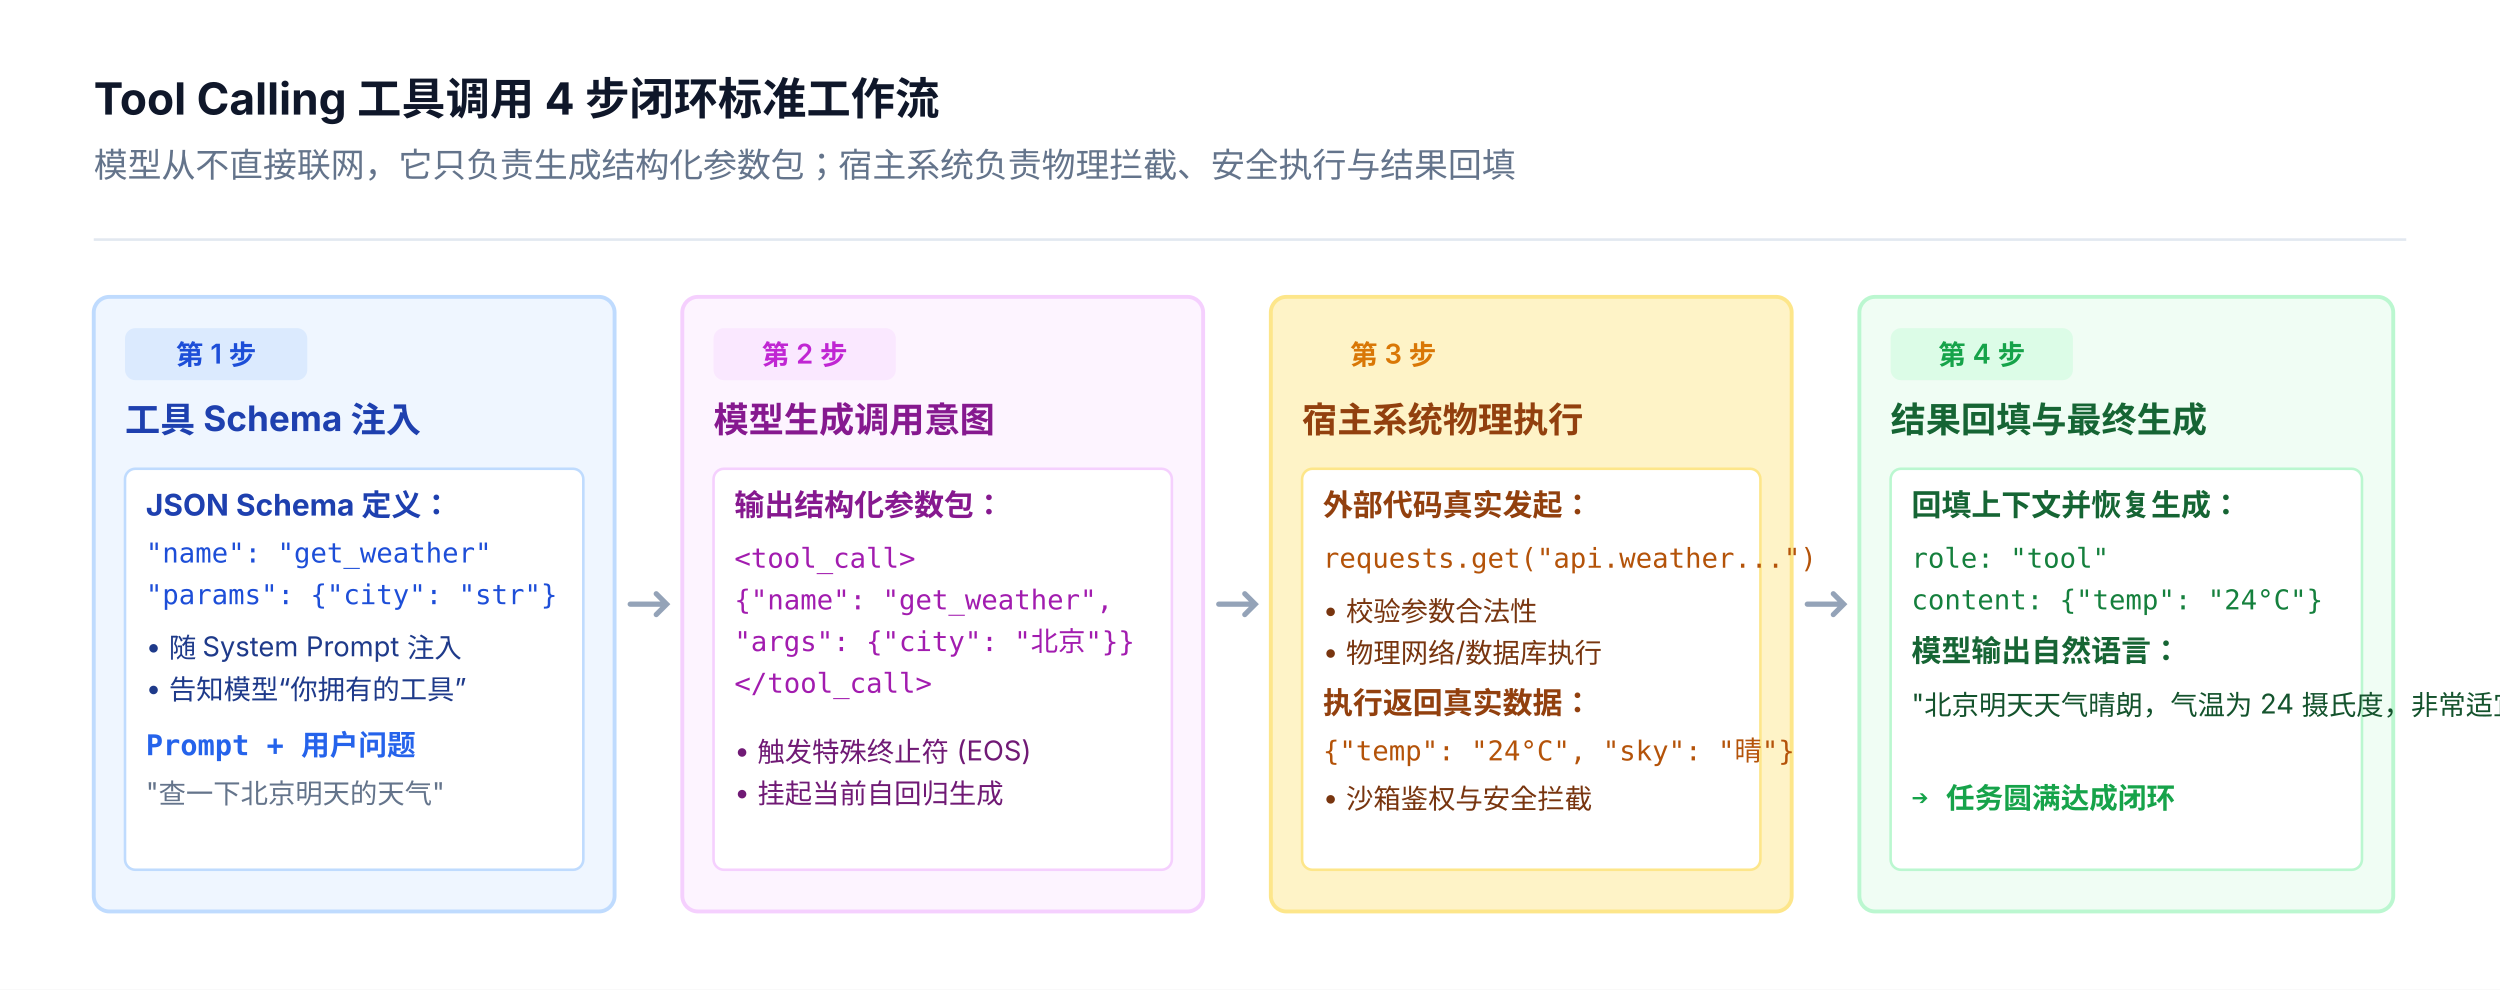
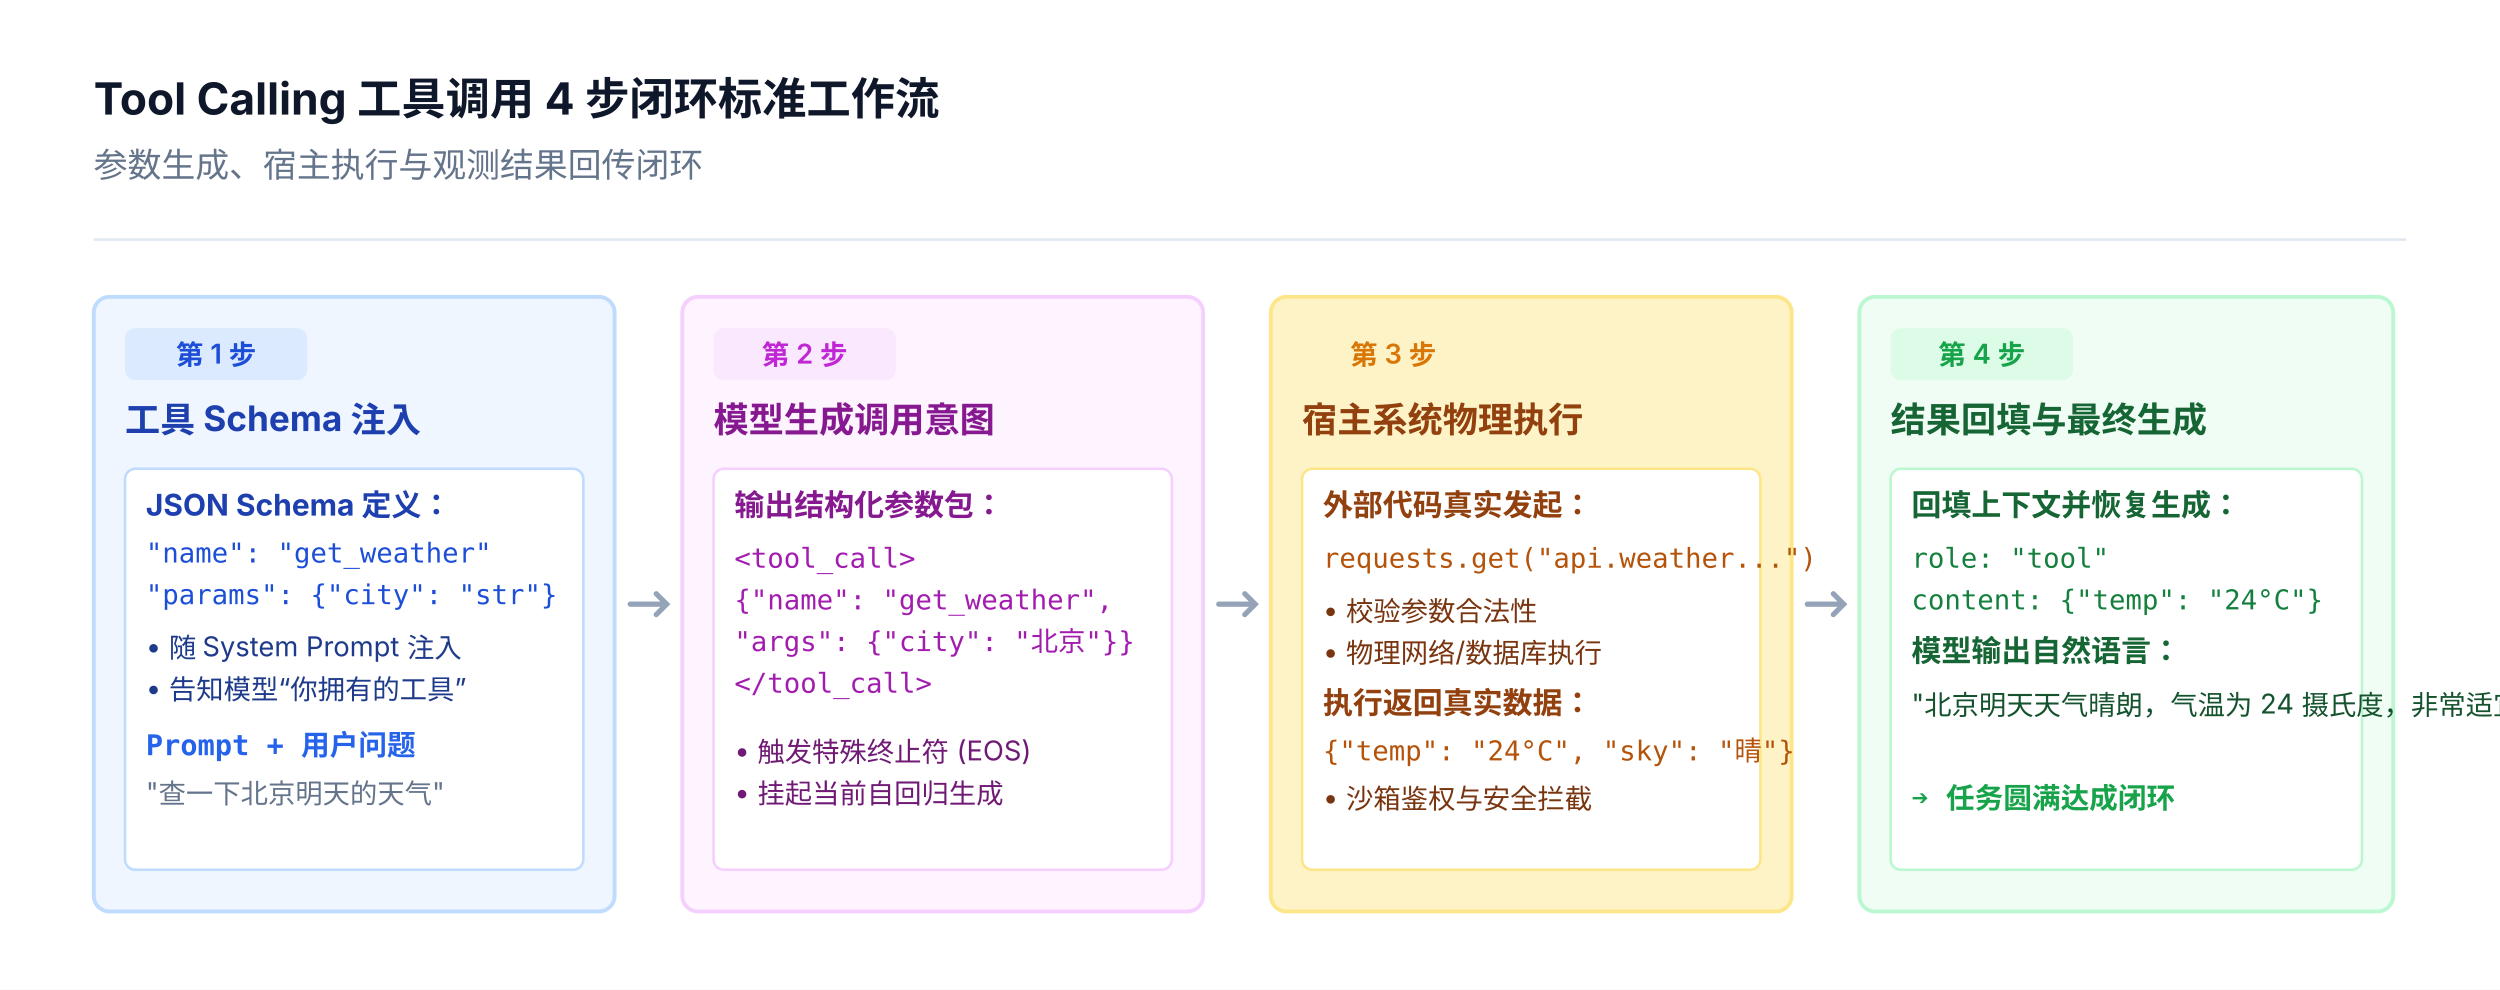
<svg xmlns="http://www.w3.org/2000/svg" viewBox="0 0 960 380" width="960" height="380">
  <defs>
    <style>
      text { font-family: -apple-system, BlinkMacSystemFont, "PingFang SC", "Segoe UI", "Noto Sans SC", sans-serif; }
      .title { font-size: 17px; font-weight: 700; fill: #0f172a; }
      .subtitle { font-size: 13px; font-weight: 400; fill: #64748b; }
      .col-title { font-size: 13.5px; font-weight: 700; }
      .tag { font-size: 10.5px; font-weight: 600; }
      .box-label { font-size: 11.5px; font-weight: 700; }
      .box-desc { font-size: 10.5px; font-weight: 400; line-height: 1.35; }
      .mono { font-family: "IBM Plex Mono", monospace; font-size: 10.5px; }
      .mono-bold { font-family: "IBM Plex Mono", monospace; font-size: 11px; font-weight: 700; }
    </style>
  </defs>
  <rect width="960" height="380" fill="#ffffff" />
  <text x="36" y="44" class="title">Tool Calling 工具调用 4 步闭环标准工作流</text>
-   <text x="36" y="68" class="subtitle">模型从不直接联网，它只负责生成结构化参数包；宿主系统负责物理拦截、安全执行与结果回填</text>
+   <text x="36" y="68" class="subtitle">参数生成、宿主执行与观测结果回传闭环</text>
  <line x1="36" y1="92" x2="924" y2="92" stroke="#e2e8f0" stroke-width="1" />
  <g transform="translate(36, 114)">
    <g transform="translate(0, 0)">
      <rect width="200" height="236" rx="6" fill="#eff6ff" stroke="#bfdbfe" stroke-width="1.5" />
      <rect x="12" y="12" width="70" height="20" rx="4" fill="#dbeafe" />
      <text x="47" y="26" text-anchor="middle" class="tag" fill="#1d4ed8">第 1 步</text>
      <text x="12" y="52" class="col-title" fill="#1e40af">工具 Schema 注入</text>
      <g transform="translate(12, 66)">
        <rect width="176" height="154" rx="4" fill="#ffffff" stroke="#bfdbfe" />
        <text x="8" y="18" class="box-label" fill="#1e40af">JSON Schema 定义：</text>
        <text x="8" y="36" class="mono" fill="#1d4ed8">"name": "get_weather"</text>
        <text x="8" y="52" class="mono" fill="#1d4ed8">"params": {"city": "str"}</text>
        <text x="8" y="72" class="box-desc" fill="#1e3a8a">• 随 System Prompt 注入</text>
        <text x="8" y="88" class="box-desc" fill="#1e3a8a">• 告知模型“你拥有的工具”</text>
        <text x="8" y="110" class="mono-bold" fill="#2563eb">Prompt + 用户问题</text>
        <text x="8" y="128" class="box-desc" fill="#64748b">"查一下北京明天的天气"</text>
      </g>
    </g>
    <g transform="translate(206, 110)">
      <path d="M0,8 L14,8 M10,4 L14,8 L10,12" fill="none" stroke="#94a3b8" stroke-width="2" stroke-linecap="round" />
    </g>
    <g transform="translate(226, 0)">
      <rect width="200" height="236" rx="6" fill="#fdf4ff" stroke="#f5d0fe" stroke-width="1.5" />
      <rect x="12" y="12" width="70" height="20" rx="4" fill="#fae8ff" />
      <text x="47" y="26" text-anchor="middle" class="tag" fill="#c026d3">第 2 步</text>
      <text x="12" y="52" class="col-title" fill="#86198f">模型生成调用意图</text>
      <g transform="translate(12, 66)">
        <rect width="176" height="154" rx="4" fill="#ffffff" stroke="#f5d0fe" />
        <text x="8" y="18" class="box-label" fill="#86198f">输出结构化参数包：</text>
        <text x="8" y="38" class="mono" fill="#a21caf">&lt;tool_call&gt;</text>
        <text x="8" y="54" class="mono" fill="#a21caf">{"name": "get_weather",</text>
        <text x="8" y="70" class="mono" fill="#a21caf"> "args": {"city": "北京"}}</text>
        <text x="8" y="86" class="mono" fill="#a21caf">&lt;/tool_call&gt;</text>
        <text x="8" y="112" class="box-desc" fill="#701a75">• 触发特殊终止符 (EOS)</text>
        <text x="8" y="128" class="box-desc" fill="#701a75">• 挂起当前自回归生成</text>
      </g>
    </g>
    <g transform="translate(432, 110)">
      <path d="M0,8 L14,8 M10,4 L14,8 L10,12" fill="none" stroke="#94a3b8" stroke-width="2" stroke-linecap="round" />
    </g>
    <g transform="translate(452, 0)">
      <rect width="200" height="236" rx="6" fill="#fef3c7" stroke="#fde68a" stroke-width="1.5" />
      <rect x="12" y="12" width="70" height="20" rx="4" fill="#fef3c7" />
      <text x="47" y="26" text-anchor="middle" class="tag" fill="#d97706">第 3 步</text>
      <text x="12" y="52" class="col-title" fill="#92400e">宿主系统物理执行</text>
      <g transform="translate(12, 66)">
        <rect width="176" height="154" rx="4" fill="#ffffff" stroke="#fde68a" />
        <text x="8" y="18" class="box-label" fill="#92400e">外部代码真实发起：</text>
        <text x="8" y="38" class="mono" fill="#b45309">requests.get("api.weather...")</text>
        <text x="8" y="58" class="box-desc" fill="#78350f">• 校验参数合法性</text>
        <text x="8" y="74" class="box-desc" fill="#78350f">• 物理网络/数据库执行</text>
        <text x="8" y="94" class="box-label" fill="#92400e">执行返回真实数据：</text>
        <text x="8" y="112" class="mono" fill="#b45309">{"temp": "24°C", "sky": "晴"}</text>
        <text x="8" y="130" class="box-desc" fill="#78350f">• 沙箱鉴权与安全拦截</text>
      </g>
    </g>
    <g transform="translate(658, 110)">
      <path d="M0,8 L14,8 M10,4 L14,8 L10,12" fill="none" stroke="#94a3b8" stroke-width="2" stroke-linecap="round" />
    </g>
    <g transform="translate(678, 0)">
      <rect width="205" height="236" rx="6" fill="#f0fdf4" stroke="#bbf7d0" stroke-width="1.5" />
      <rect x="12" y="12" width="70" height="20" rx="4" fill="#dcfce7" />
      <text x="47" y="26" text-anchor="middle" class="tag" fill="#16a34a">第 4 步</text>
      <text x="12" y="52" class="col-title" fill="#166534">结果回填与最终生成</text>
      <g transform="translate(12, 66)">
        <rect width="181" height="154" rx="4" fill="#ffffff" stroke="#bbf7d0" />
        <text x="8" y="18" class="box-label" fill="#166534">回填上下文并恢复生成：</text>
        <text x="8" y="38" class="mono" fill="#15803d">role: "tool"</text>
        <text x="8" y="54" class="mono" fill="#15803d">content: {"temp": "24°C"}</text>
        <text x="8" y="74" class="box-label" fill="#166534">模型输出自然语言：</text>
        <text x="8" y="94" class="box-desc" fill="#14532d">"北京明天天气晴朗，气温为 24 摄氏度，非常适宜出行。"</text>
        <text x="8" y="130" class="mono-bold" fill="#16a34a">➔ 任务圆满达成闭环</text>
      </g>
    </g>
  </g>
</svg>
